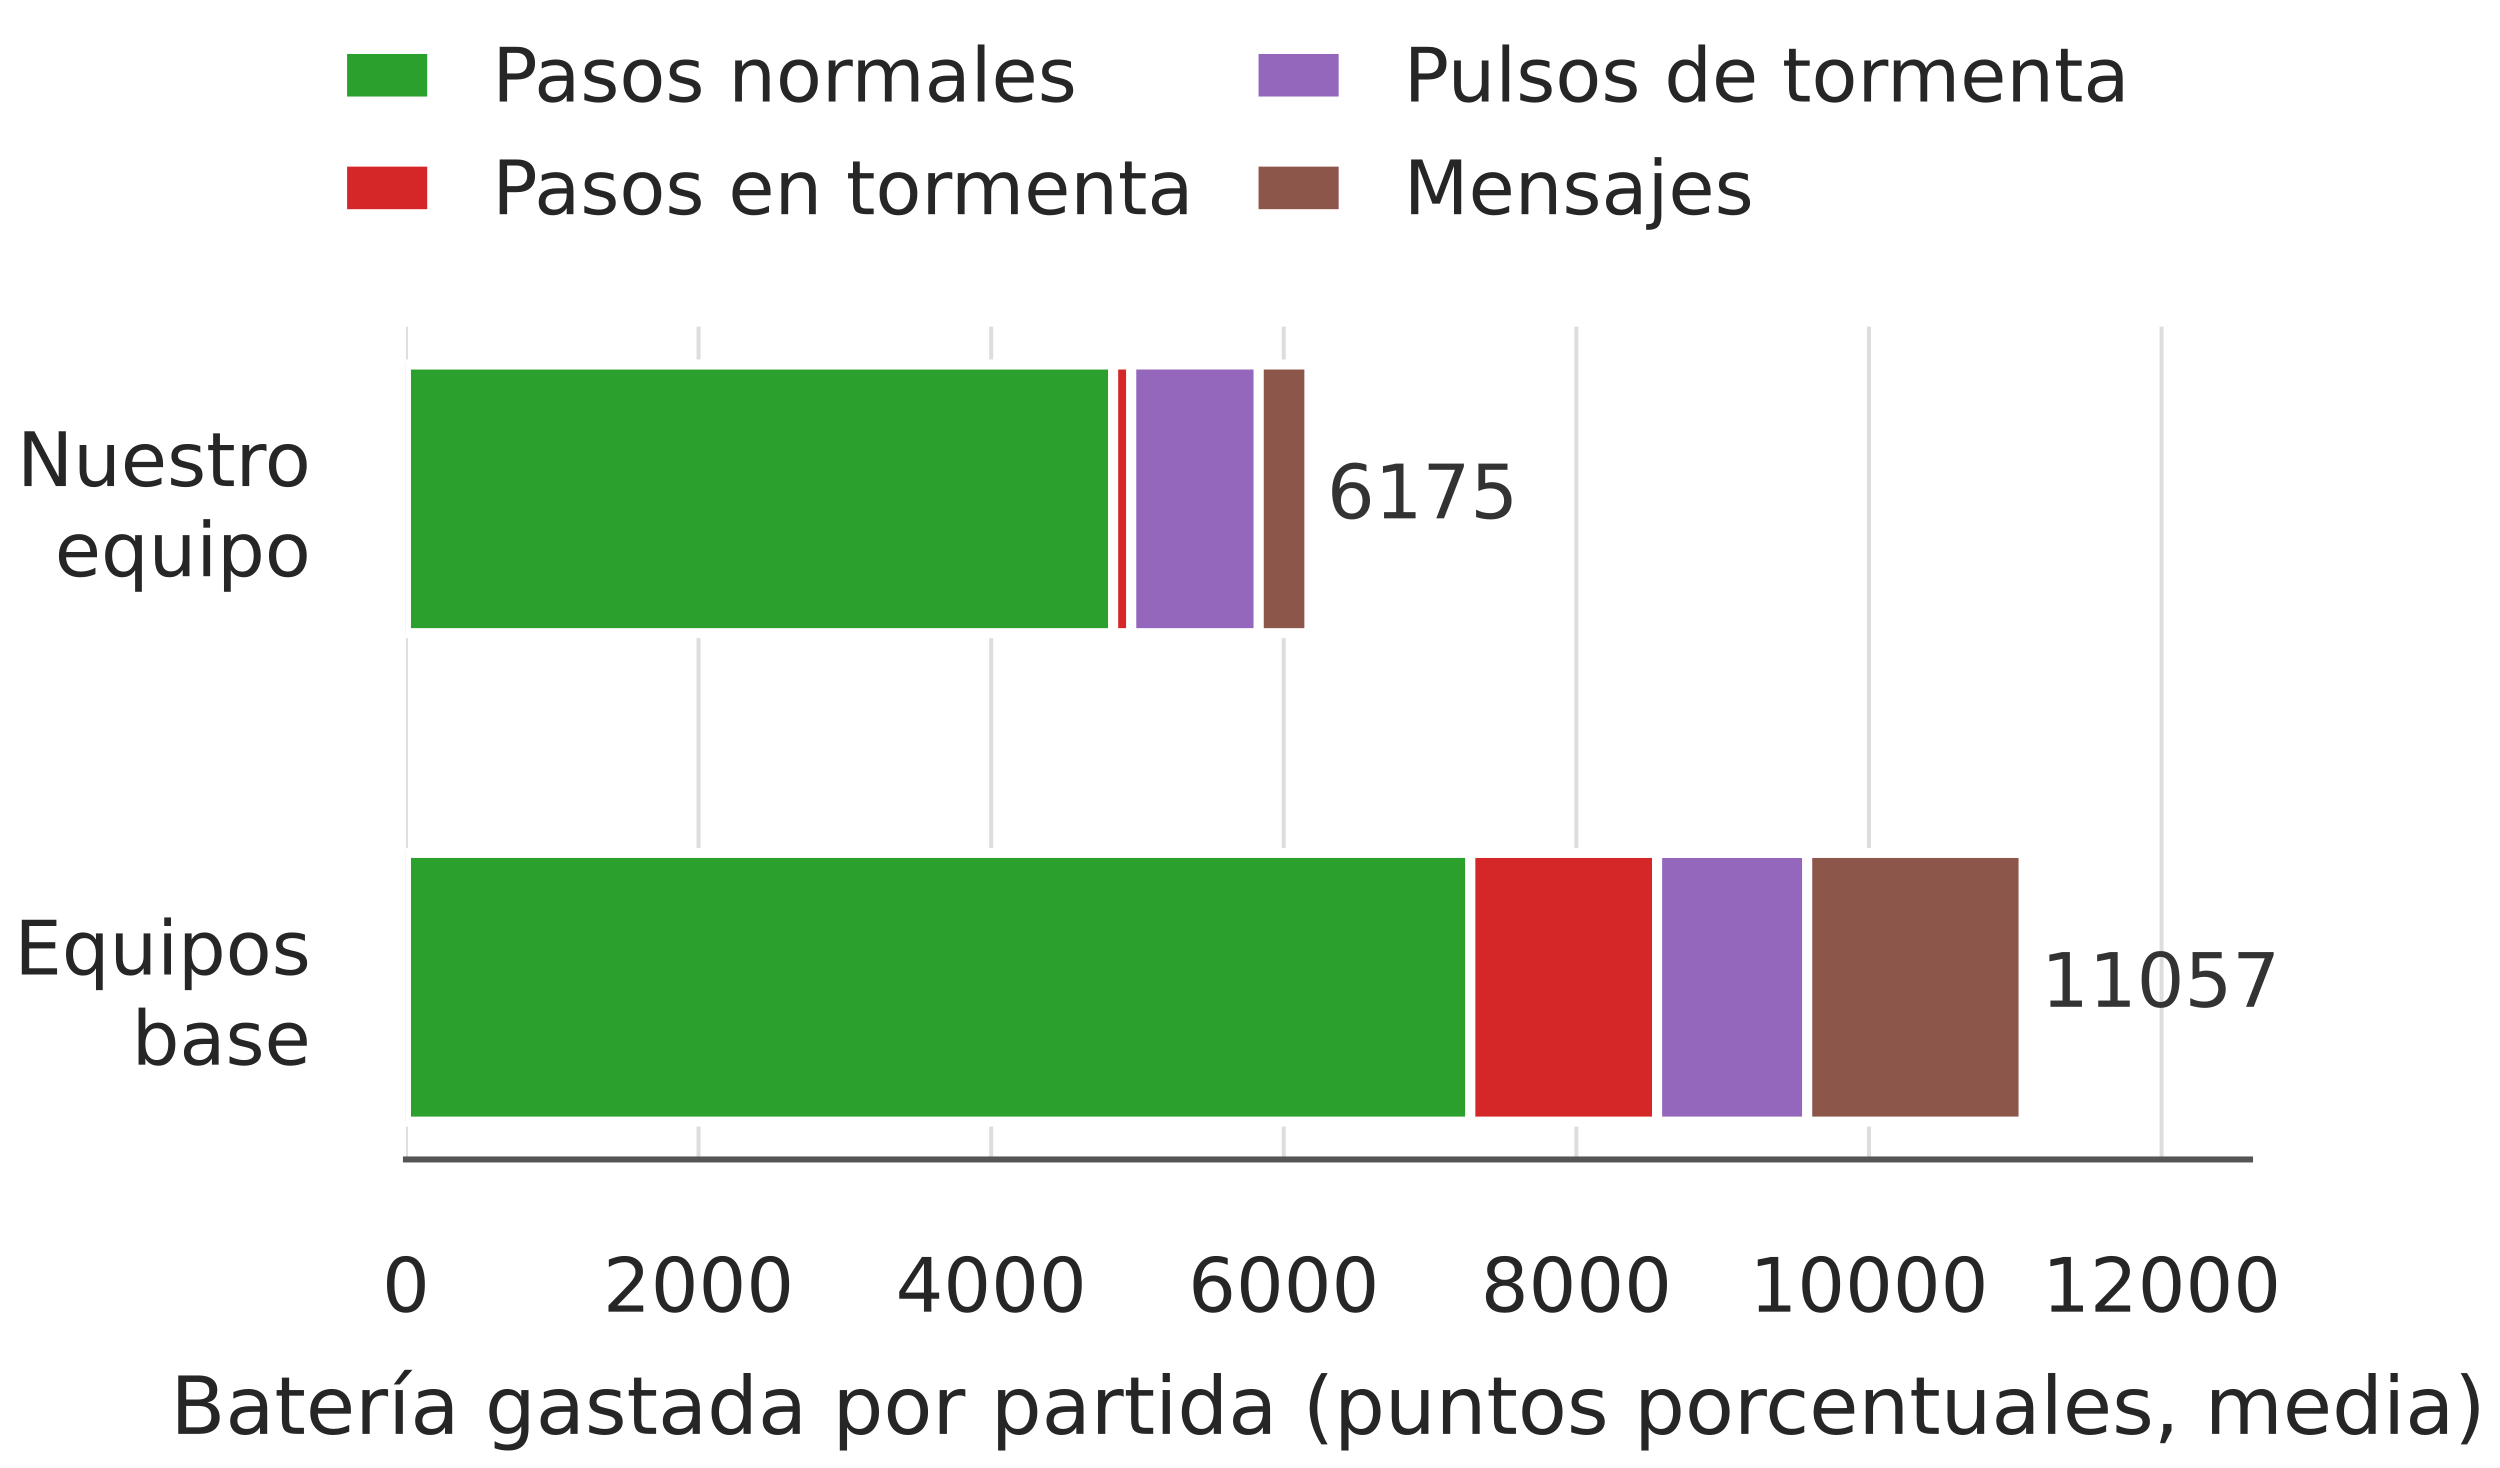
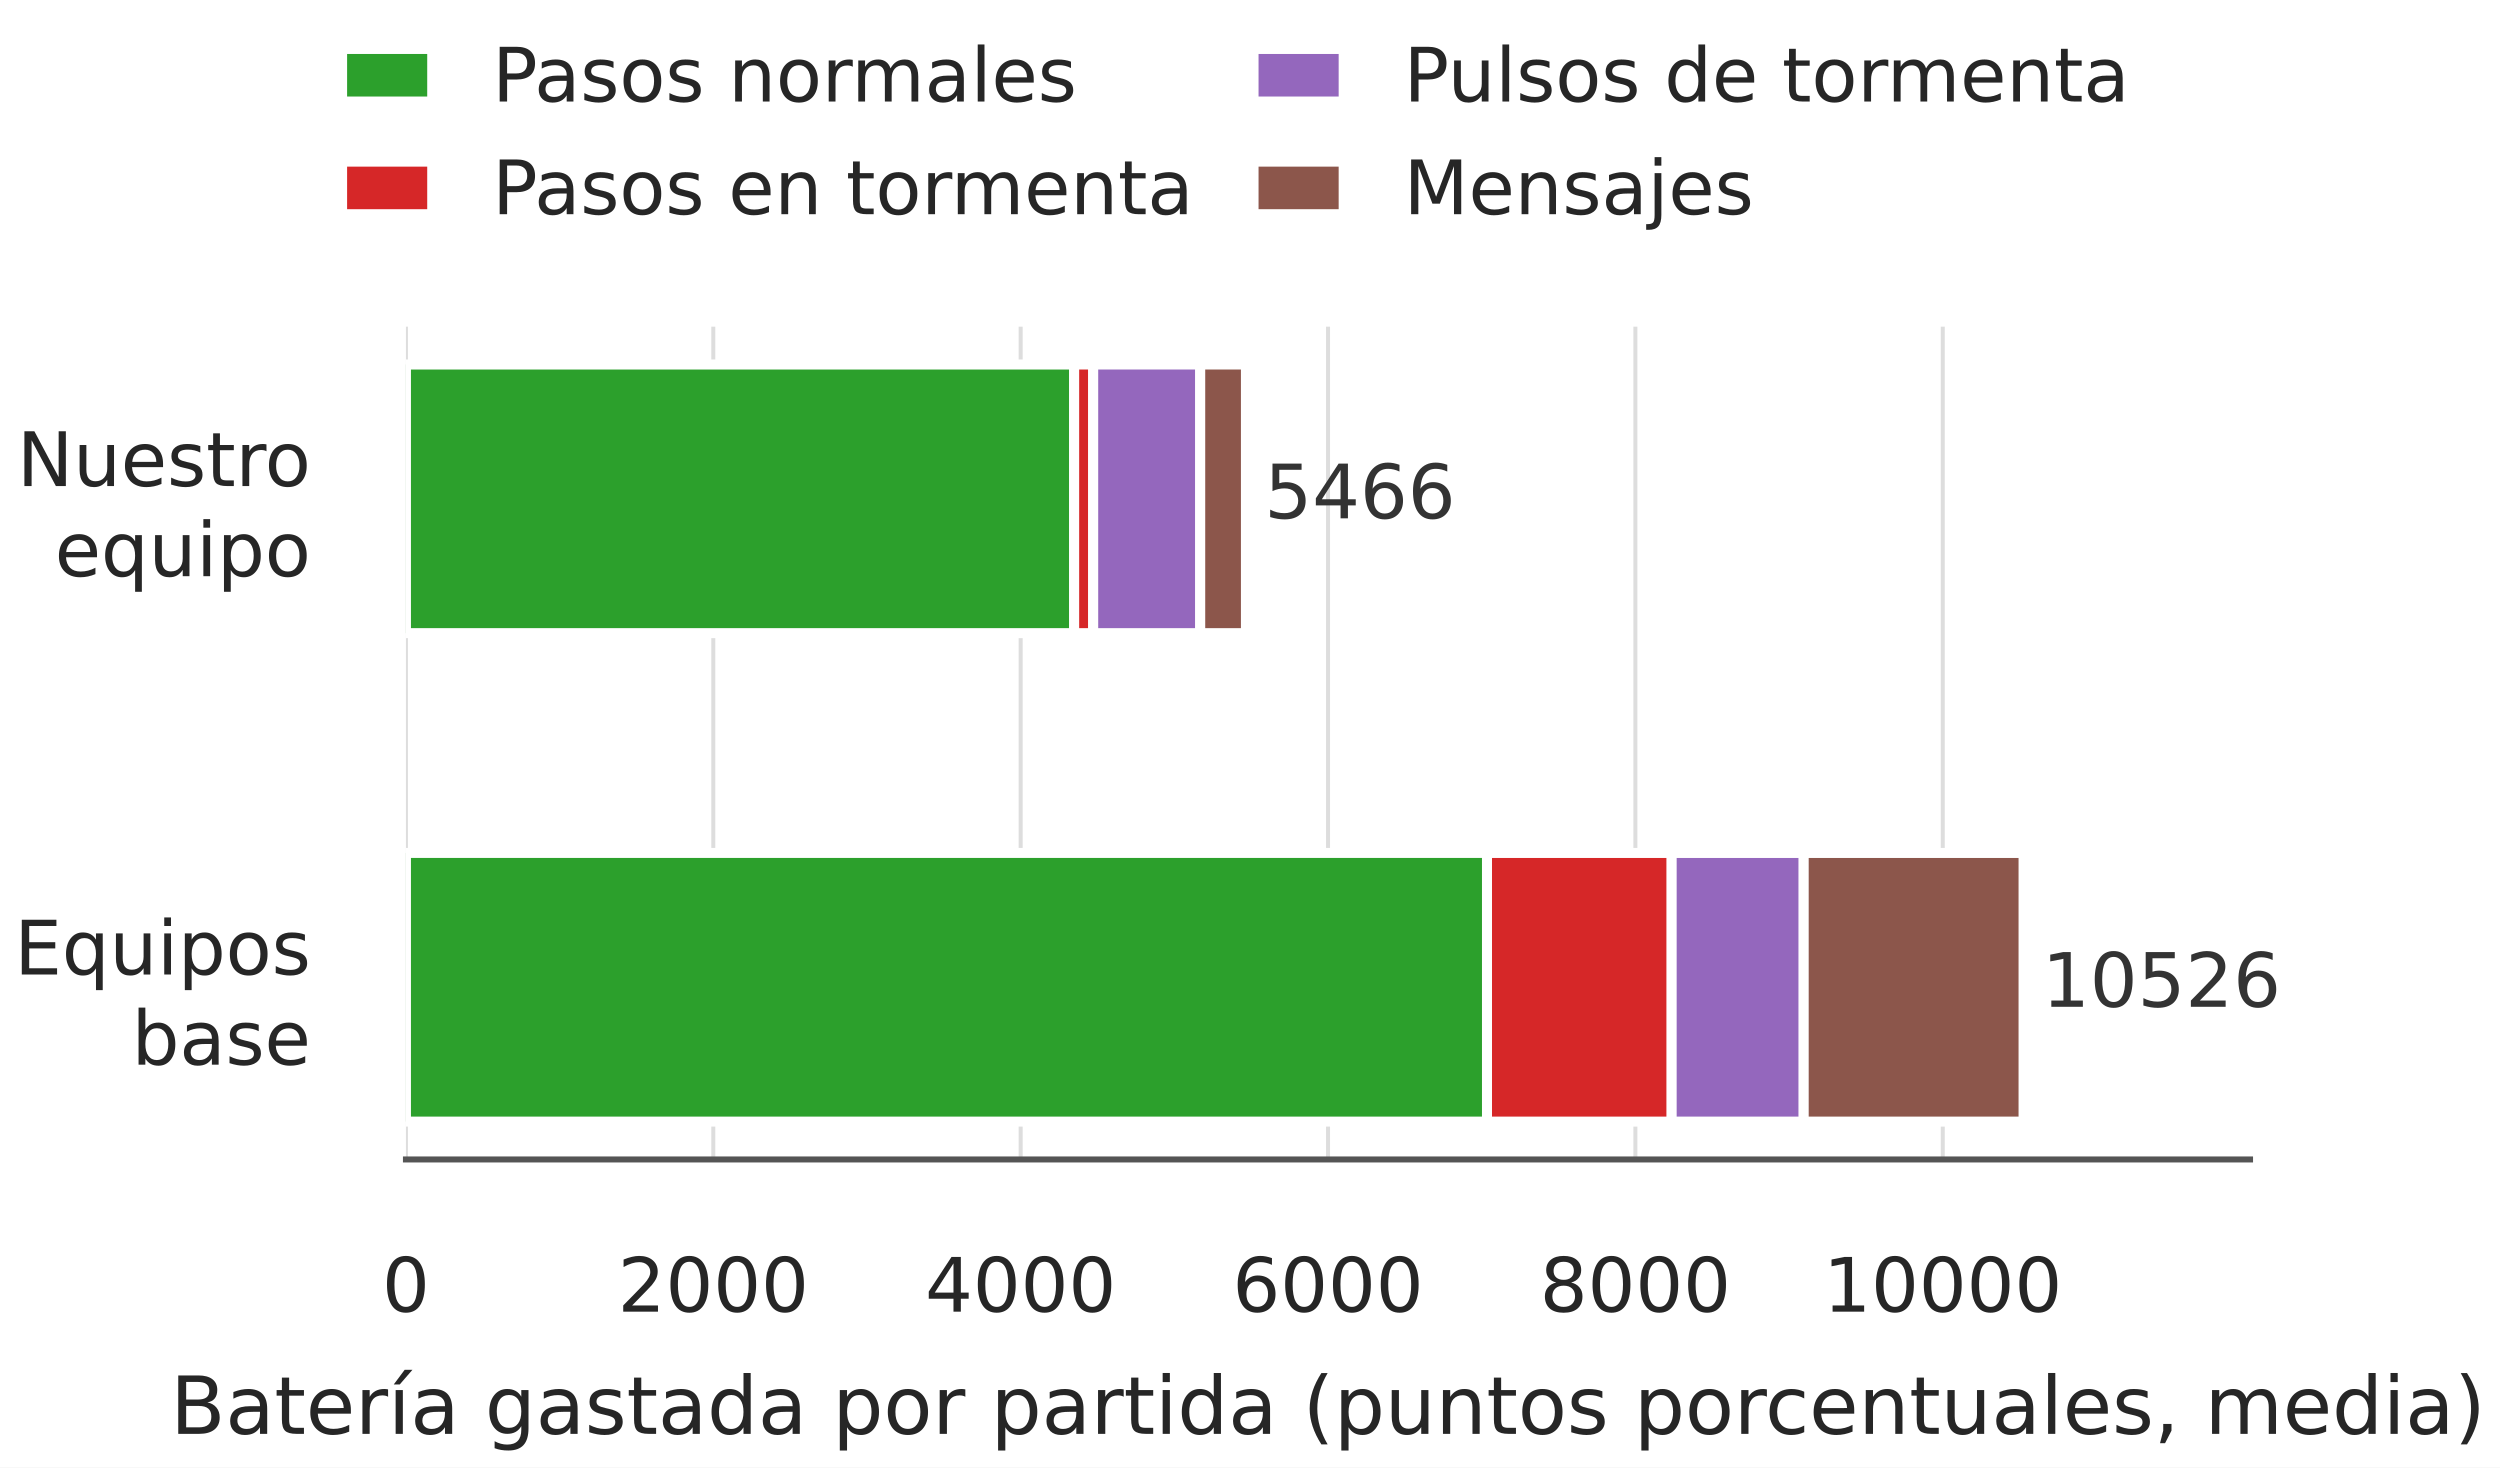
<svg xmlns="http://www.w3.org/2000/svg" xmlns:xlink="http://www.w3.org/1999/xlink" width="249.635pt" height="146.538pt" viewBox="0 0 249.635 146.538" version="1.1">
  <defs>
    <style type="text/css">*{stroke-linejoin: round; stroke-linecap: butt}</style>
  </defs>
  <g id="figure_1">
    <g id="patch_1">
      <path d="M 0 146.538  L 249.635 146.538  L 249.635 0  L 0 0  z " style="fill: #ffffff" />
    </g>
    <g id="axes_1">
      <g id="patch_2">
        <path d="M 40.535 115.777  L 224.675 115.777  L 224.675 32.617  L 40.535 32.617  z " style="fill: #ffffff" />
      </g>
      <g id="matplotlib.axis_1">
        <g id="xtick_1">
          <g id="line2d_1">
-             <path d="M 40.535 115.777  L 40.535 32.617  " clip-path="url(#p53f41df8ab)" style="fill: none; stroke: #dddddd; stroke-width: 0.4; stroke-linecap: round" />
+             <path d="M 40.535 115.777  L 40.535 32.617  " clip-path="url(#p2d95c76338)" style="fill: none; stroke: #dddddd; stroke-width: 0.4; stroke-linecap: round" />
          </g>
          <g id="text_1">
            <g style="fill: #262626" transform="translate(38.14859 130.9754) scale(0.075 -0.075)">
              <defs>
                <path id="DejaVuSans-13" d="M 2034 4250  Q 1547 4250 1301 3770  Q 1056 3291 1056 2328  Q 1056 1369 1301 889  Q 1547 409 2034 409  Q 2525 409 2770 889  Q 3016 1369 3016 2328  Q 3016 3291 2770 3770  Q 2525 4250 2034 4250  z M 2034 4750  Q 2819 4750 3233 4129  Q 3647 3509 3647 2328  Q 3647 1150 3233 529  Q 2819 -91 2034 -91  Q 1250 -91 836 529  Q 422 1150 422 2328  Q 422 3509 836 4129  Q 1250 4750 2034 4750  z " transform="scale(0.015625)" />
              </defs>
              <use xlink:href="#DejaVuSans-13" />
            </g>
          </g>
        </g>
        <g id="xtick_2">
          <g id="line2d_2">
-             <path d="M 69.753 115.777  L 69.753 32.617  " clip-path="url(#p53f41df8ab)" style="fill: none; stroke: #dddddd; stroke-width: 0.4; stroke-linecap: round" />
+             <path d="M 71.226 115.777  L 71.226 32.617  " clip-path="url(#p2d95c76338)" style="fill: none; stroke: #dddddd; stroke-width: 0.4; stroke-linecap: round" />
          </g>
          <g id="text_2">
-             <g style="fill: #262626" transform="translate(60.20902 130.9754) scale(0.075 -0.075)">
+             <g style="fill: #262626" transform="translate(61.68223 130.9754) scale(0.075 -0.075)">
              <defs>
                <path id="DejaVuSans-15" d="M 1228 531  L 3431 531  L 3431 0  L 469 0  L 469 531  Q 828 903 1448 1529  Q 2069 2156 2228 2338  Q 2531 2678 2651 2914  Q 2772 3150 2772 3378  Q 2772 3750 2511 3984  Q 2250 4219 1831 4219  Q 1534 4219 1204 4116  Q 875 4013 500 3803  L 500 4441  Q 881 4594 1212 4672  Q 1544 4750 1819 4750  Q 2544 4750 2975 4387  Q 3406 4025 3406 3419  Q 3406 3131 3298 2873  Q 3191 2616 2906 2266  Q 2828 2175 2409 1742  Q 1991 1309 1228 531  z " transform="scale(0.015625)" />
              </defs>
              <use xlink:href="#DejaVuSans-15" />
              <use xlink:href="#DejaVuSans-13" transform="translate(63.625 0)" />
              <use xlink:href="#DejaVuSans-13" transform="translate(127.25 0)" />
              <use xlink:href="#DejaVuSans-13" transform="translate(190.875 0)" />
            </g>
          </g>
        </g>
        <g id="xtick_3">
          <g id="line2d_3">
-             <path d="M 98.971 115.777  L 98.971 32.617  " clip-path="url(#p53f41df8ab)" style="fill: none; stroke: #dddddd; stroke-width: 0.4; stroke-linecap: round" />
+             <path d="M 101.917 115.777  L 101.917 32.617  " clip-path="url(#p2d95c76338)" style="fill: none; stroke: #dddddd; stroke-width: 0.4; stroke-linecap: round" />
          </g>
          <g id="text_3">
-             <g style="fill: #262626" transform="translate(89.42725 130.9754) scale(0.075 -0.075)">
+             <g style="fill: #262626" transform="translate(92.37368 130.9754) scale(0.075 -0.075)">
              <defs>
                <path id="DejaVuSans-17" d="M 2419 4116  L 825 1625  L 2419 1625  L 2419 4116  z M 2253 4666  L 3047 4666  L 3047 1625  L 3713 1625  L 3713 1100  L 3047 1100  L 3047 0  L 2419 0  L 2419 1100  L 313 1100  L 313 1709  L 2253 4666  z " transform="scale(0.015625)" />
              </defs>
              <use xlink:href="#DejaVuSans-17" />
              <use xlink:href="#DejaVuSans-13" transform="translate(63.625 0)" />
              <use xlink:href="#DejaVuSans-13" transform="translate(127.25 0)" />
              <use xlink:href="#DejaVuSans-13" transform="translate(190.875 0)" />
            </g>
          </g>
        </g>
        <g id="xtick_4">
          <g id="line2d_4">
-             <path d="M 128.189 115.777  L 128.189 32.617  " clip-path="url(#p53f41df8ab)" style="fill: none; stroke: #dddddd; stroke-width: 0.4; stroke-linecap: round" />
+             <path d="M 132.609 115.777  L 132.609 32.617  " clip-path="url(#p2d95c76338)" style="fill: none; stroke: #dddddd; stroke-width: 0.4; stroke-linecap: round" />
          </g>
          <g id="text_4">
-             <g style="fill: #262626" transform="translate(118.6455 130.9754) scale(0.075 -0.075)">
+             <g style="fill: #262626" transform="translate(123.0651 130.9754) scale(0.075 -0.075)">
              <defs>
                <path id="DejaVuSans-19" d="M 2113 2584  Q 1688 2584 1439 2293  Q 1191 2003 1191 1497  Q 1191 994 1439 701  Q 1688 409 2113 409  Q 2538 409 2786 701  Q 3034 994 3034 1497  Q 3034 2003 2786 2293  Q 2538 2584 2113 2584  z M 3366 4563  L 3366 3988  Q 3128 4100 2886 4159  Q 2644 4219 2406 4219  Q 1781 4219 1451 3797  Q 1122 3375 1075 2522  Q 1259 2794 1537 2939  Q 1816 3084 2150 3084  Q 2853 3084 3261 2657  Q 3669 2231 3669 1497  Q 3669 778 3244 343  Q 2819 -91 2113 -91  Q 1303 -91 875 529  Q 447 1150 447 2328  Q 447 3434 972 4092  Q 1497 4750 2381 4750  Q 2619 4750 2861 4703  Q 3103 4656 3366 4563  z " transform="scale(0.015625)" />
              </defs>
              <use xlink:href="#DejaVuSans-19" />
              <use xlink:href="#DejaVuSans-13" transform="translate(63.625 0)" />
              <use xlink:href="#DejaVuSans-13" transform="translate(127.25 0)" />
              <use xlink:href="#DejaVuSans-13" transform="translate(190.875 0)" />
            </g>
          </g>
        </g>
        <g id="xtick_5">
          <g id="line2d_5">
-             <path d="M 157.407 115.777  L 157.407 32.617  " clip-path="url(#p53f41df8ab)" style="fill: none; stroke: #dddddd; stroke-width: 0.4; stroke-linecap: round" />
+             <path d="M 163.3 115.777  L 163.3 32.617  " clip-path="url(#p2d95c76338)" style="fill: none; stroke: #dddddd; stroke-width: 0.4; stroke-linecap: round" />
          </g>
          <g id="text_5">
-             <g style="fill: #262626" transform="translate(147.8637 130.9754) scale(0.075 -0.075)">
+             <g style="fill: #262626" transform="translate(153.7566 130.9754) scale(0.075 -0.075)">
              <defs>
                <path id="DejaVuSans-1b" d="M 2034 2216  Q 1584 2216 1326 1975  Q 1069 1734 1069 1313  Q 1069 891 1326 650  Q 1584 409 2034 409  Q 2484 409 2743 651  Q 3003 894 3003 1313  Q 3003 1734 2745 1975  Q 2488 2216 2034 2216  z M 1403 2484  Q 997 2584 770 2862  Q 544 3141 544 3541  Q 544 4100 942 4425  Q 1341 4750 2034 4750  Q 2731 4750 3128 4425  Q 3525 4100 3525 3541  Q 3525 3141 3298 2862  Q 3072 2584 2669 2484  Q 3125 2378 3379 2068  Q 3634 1759 3634 1313  Q 3634 634 3220 271  Q 2806 -91 2034 -91  Q 1263 -91 848 271  Q 434 634 434 1313  Q 434 1759 690 2068  Q 947 2378 1403 2484  z M 1172 3481  Q 1172 3119 1398 2916  Q 1625 2713 2034 2713  Q 2441 2713 2670 2916  Q 2900 3119 2900 3481  Q 2900 3844 2670 4047  Q 2441 4250 2034 4250  Q 1625 4250 1398 4047  Q 1172 3844 1172 3481  z " transform="scale(0.015625)" />
              </defs>
              <use xlink:href="#DejaVuSans-1b" />
              <use xlink:href="#DejaVuSans-13" transform="translate(63.625 0)" />
              <use xlink:href="#DejaVuSans-13" transform="translate(127.25 0)" />
              <use xlink:href="#DejaVuSans-13" transform="translate(190.875 0)" />
            </g>
          </g>
        </g>
        <g id="xtick_6">
          <g id="line2d_6">
-             <path d="M 186.626 115.777  L 186.626 32.617  " clip-path="url(#p53f41df8ab)" style="fill: none; stroke: #dddddd; stroke-width: 0.4; stroke-linecap: round" />
+             <path d="M 193.992 115.777  L 193.992 32.617  " clip-path="url(#p2d95c76338)" style="fill: none; stroke: #dddddd; stroke-width: 0.4; stroke-linecap: round" />
          </g>
          <g id="text_6">
-             <g style="fill: #262626" transform="translate(174.696 130.9754) scale(0.075 -0.075)">
+             <g style="fill: #262626" transform="translate(182.0621 130.9754) scale(0.075 -0.075)">
              <defs>
                <path id="DejaVuSans-14" d="M 794 531  L 1825 531  L 1825 4091  L 703 3866  L 703 4441  L 1819 4666  L 2450 4666  L 2450 531  L 3481 531  L 3481 0  L 794 0  L 794 531  z " transform="scale(0.015625)" />
              </defs>
              <use xlink:href="#DejaVuSans-14" />
              <use xlink:href="#DejaVuSans-13" transform="translate(63.625 0)" />
              <use xlink:href="#DejaVuSans-13" transform="translate(127.25 0)" />
              <use xlink:href="#DejaVuSans-13" transform="translate(190.875 0)" />
              <use xlink:href="#DejaVuSans-13" transform="translate(254.5 0)" />
            </g>
          </g>
        </g>
-         <g id="xtick_7">
-           <g id="line2d_7">
-             <path d="M 215.844 115.777  L 215.844 32.617  " clip-path="url(#p53f41df8ab)" style="fill: none; stroke: #dddddd; stroke-width: 0.4; stroke-linecap: round" />
-           </g>
-           <g id="text_7">
-             <g style="fill: #262626" transform="translate(203.9143 130.9754) scale(0.075 -0.075)">
-               <use xlink:href="#DejaVuSans-14" />
-               <use xlink:href="#DejaVuSans-15" transform="translate(63.625 0)" />
-               <use xlink:href="#DejaVuSans-13" transform="translate(127.25 0)" />
-               <use xlink:href="#DejaVuSans-13" transform="translate(190.875 0)" />
-               <use xlink:href="#DejaVuSans-13" transform="translate(254.5 0)" />
-             </g>
-           </g>
-         </g>
-         <g id="text_8">
+         <g id="text_7">
          <g style="fill: #262626" transform="translate(17.01453 143.176) scale(0.08 -0.08)">
            <defs>
              <path id="DejaVuSans-25" d="M 1259 2228  L 1259 519  L 2272 519  Q 2781 519 3026 730  Q 3272 941 3272 1375  Q 3272 1813 3026 2020  Q 2781 2228 2272 2228  L 1259 2228  z M 1259 4147  L 1259 2741  L 2194 2741  Q 2656 2741 2882 2914  Q 3109 3088 3109 3444  Q 3109 3797 2882 3972  Q 2656 4147 2194 4147  L 1259 4147  z M 628 4666  L 2241 4666  Q 2963 4666 3353 4366  Q 3744 4066 3744 3513  Q 3744 3084 3544 2831  Q 3344 2578 2956 2516  Q 3422 2416 3680 2098  Q 3938 1781 3938 1306  Q 3938 681 3513 340  Q 3088 0 2303 0  L 628 0  L 628 4666  z " transform="scale(0.015625)" />
              <path id="DejaVuSans-44" d="M 2194 1759  Q 1497 1759 1228 1600  Q 959 1441 959 1056  Q 959 750 1161 570  Q 1363 391 1709 391  Q 2188 391 2477 730  Q 2766 1069 2766 1631  L 2766 1759  L 2194 1759  z M 3341 1997  L 3341 0  L 2766 0  L 2766 531  Q 2569 213 2275 61  Q 1981 -91 1556 -91  Q 1019 -91 701 211  Q 384 513 384 1019  Q 384 1609 779 1909  Q 1175 2209 1959 2209  L 2766 2209  L 2766 2266  Q 2766 2663 2505 2880  Q 2244 3097 1772 3097  Q 1472 3097 1187 3025  Q 903 2953 641 2809  L 641 3341  Q 956 3463 1253 3523  Q 1550 3584 1831 3584  Q 2591 3584 2966 3190  Q 3341 2797 3341 1997  z " transform="scale(0.015625)" />
              <path id="DejaVuSans-57" d="M 1172 4494  L 1172 3500  L 2356 3500  L 2356 3053  L 1172 3053  L 1172 1153  Q 1172 725 1289 603  Q 1406 481 1766 481  L 2356 481  L 2356 0  L 1766 0  Q 1100 0 847 248  Q 594 497 594 1153  L 594 3053  L 172 3053  L 172 3500  L 594 3500  L 594 4494  L 1172 4494  z " transform="scale(0.015625)" />
              <path id="DejaVuSans-48" d="M 3597 1894  L 3597 1613  L 953 1613  Q 991 1019 1311 708  Q 1631 397 2203 397  Q 2534 397 2845 478  Q 3156 559 3463 722  L 3463 178  Q 3153 47 2828 -22  Q 2503 -91 2169 -91  Q 1331 -91 842 396  Q 353 884 353 1716  Q 353 2575 817 3079  Q 1281 3584 2069 3584  Q 2775 3584 3186 3129  Q 3597 2675 3597 1894  z M 3022 2063  Q 3016 2534 2758 2815  Q 2500 3097 2075 3097  Q 1594 3097 1305 2825  Q 1016 2553 972 2059  L 3022 2063  z " transform="scale(0.015625)" />
              <path id="DejaVuSans-55" d="M 2631 2963  Q 2534 3019 2420 3045  Q 2306 3072 2169 3072  Q 1681 3072 1420 2755  Q 1159 2438 1159 1844  L 1159 0  L 581 0  L 581 3500  L 1159 3500  L 1159 2956  Q 1341 3275 1631 3429  Q 1922 3584 2338 3584  Q 2397 3584 2469 3576  Q 2541 3569 2628 3553  L 2631 2963  z " transform="scale(0.015625)" />
              <path id="DejaVuSans-af" d="M 1325 5119  L 1947 5119  L 929 3944  L 450 3944  L 1325 5119  z M 603 3500  L 1178 3500  L 1178 0  L 603 0  L 603 3500  z M 891 3584  L 891 3584  z " transform="scale(0.015625)" />
              <path id="DejaVuSans-3" transform="scale(0.015625)" />
              <path id="DejaVuSans-4a" d="M 2906 1791  Q 2906 2416 2648 2759  Q 2391 3103 1925 3103  Q 1463 3103 1205 2759  Q 947 2416 947 1791  Q 947 1169 1205 825  Q 1463 481 1925 481  Q 2391 481 2648 825  Q 2906 1169 2906 1791  z M 3481 434  Q 3481 -459 3084 -895  Q 2688 -1331 1869 -1331  Q 1566 -1331 1297 -1286  Q 1028 -1241 775 -1147  L 775 -588  Q 1028 -725 1275 -790  Q 1522 -856 1778 -856  Q 2344 -856 2625 -561  Q 2906 -266 2906 331  L 2906 616  Q 2728 306 2450 153  Q 2172 0 1784 0  Q 1141 0 747 490  Q 353 981 353 1791  Q 353 2603 747 3093  Q 1141 3584 1784 3584  Q 2172 3584 2450 3431  Q 2728 3278 2906 2969  L 2906 3500  L 3481 3500  L 3481 434  z " transform="scale(0.015625)" />
              <path id="DejaVuSans-56" d="M 2834 3397  L 2834 2853  Q 2591 2978 2328 3040  Q 2066 3103 1784 3103  Q 1356 3103 1142 2972  Q 928 2841 928 2578  Q 928 2378 1081 2264  Q 1234 2150 1697 2047  L 1894 2003  Q 2506 1872 2764 1633  Q 3022 1394 3022 966  Q 3022 478 2636 193  Q 2250 -91 1575 -91  Q 1294 -91 989 -36  Q 684 19 347 128  L 347 722  Q 666 556 975 473  Q 1284 391 1588 391  Q 1994 391 2212 530  Q 2431 669 2431 922  Q 2431 1156 2273 1281  Q 2116 1406 1581 1522  L 1381 1569  Q 847 1681 609 1914  Q 372 2147 372 2553  Q 372 3047 722 3315  Q 1072 3584 1716 3584  Q 2034 3584 2315 3537  Q 2597 3491 2834 3397  z " transform="scale(0.015625)" />
              <path id="DejaVuSans-47" d="M 2906 2969  L 2906 4863  L 3481 4863  L 3481 0  L 2906 0  L 2906 525  Q 2725 213 2448 61  Q 2172 -91 1784 -91  Q 1150 -91 751 415  Q 353 922 353 1747  Q 353 2572 751 3078  Q 1150 3584 1784 3584  Q 2172 3584 2448 3432  Q 2725 3281 2906 2969  z M 947 1747  Q 947 1113 1208 752  Q 1469 391 1925 391  Q 2381 391 2643 752  Q 2906 1113 2906 1747  Q 2906 2381 2643 2742  Q 2381 3103 1925 3103  Q 1469 3103 1208 2742  Q 947 2381 947 1747  z " transform="scale(0.015625)" />
              <path id="DejaVuSans-53" d="M 1159 525  L 1159 -1331  L 581 -1331  L 581 3500  L 1159 3500  L 1159 2969  Q 1341 3281 1617 3432  Q 1894 3584 2278 3584  Q 2916 3584 3314 3078  Q 3713 2572 3713 1747  Q 3713 922 3314 415  Q 2916 -91 2278 -91  Q 1894 -91 1617 61  Q 1341 213 1159 525  z M 3116 1747  Q 3116 2381 2855 2742  Q 2594 3103 2138 3103  Q 1681 3103 1420 2742  Q 1159 2381 1159 1747  Q 1159 1113 1420 752  Q 1681 391 2138 391  Q 2594 391 2855 752  Q 3116 1113 3116 1747  z " transform="scale(0.015625)" />
              <path id="DejaVuSans-52" d="M 1959 3097  Q 1497 3097 1228 2736  Q 959 2375 959 1747  Q 959 1119 1226 758  Q 1494 397 1959 397  Q 2419 397 2687 759  Q 2956 1122 2956 1747  Q 2956 2369 2687 2733  Q 2419 3097 1959 3097  z M 1959 3584  Q 2709 3584 3137 3096  Q 3566 2609 3566 1747  Q 3566 888 3137 398  Q 2709 -91 1959 -91  Q 1206 -91 779 398  Q 353 888 353 1747  Q 353 2609 779 3096  Q 1206 3584 1959 3584  z " transform="scale(0.015625)" />
              <path id="DejaVuSans-4c" d="M 603 3500  L 1178 3500  L 1178 0  L 603 0  L 603 3500  z M 603 4863  L 1178 4863  L 1178 4134  L 603 4134  L 603 4863  z " transform="scale(0.015625)" />
              <path id="DejaVuSans-b" d="M 1984 4856  Q 1566 4138 1362 3434  Q 1159 2731 1159 2009  Q 1159 1288 1364 580  Q 1569 -128 1984 -844  L 1484 -844  Q 1016 -109 783 600  Q 550 1309 550 2009  Q 550 2706 781 3412  Q 1013 4119 1484 4856  L 1984 4856  z " transform="scale(0.015625)" />
              <path id="DejaVuSans-58" d="M 544 1381  L 544 3500  L 1119 3500  L 1119 1403  Q 1119 906 1312 657  Q 1506 409 1894 409  Q 2359 409 2629 706  Q 2900 1003 2900 1516  L 2900 3500  L 3475 3500  L 3475 0  L 2900 0  L 2900 538  Q 2691 219 2414 64  Q 2138 -91 1772 -91  Q 1169 -91 856 284  Q 544 659 544 1381  z M 1991 3584  L 1991 3584  z " transform="scale(0.015625)" />
              <path id="DejaVuSans-51" d="M 3513 2113  L 3513 0  L 2938 0  L 2938 2094  Q 2938 2591 2744 2837  Q 2550 3084 2163 3084  Q 1697 3084 1428 2787  Q 1159 2491 1159 1978  L 1159 0  L 581 0  L 581 3500  L 1159 3500  L 1159 2956  Q 1366 3272 1645 3428  Q 1925 3584 2291 3584  Q 2894 3584 3203 3211  Q 3513 2838 3513 2113  z " transform="scale(0.015625)" />
              <path id="DejaVuSans-46" d="M 3122 3366  L 3122 2828  Q 2878 2963 2633 3030  Q 2388 3097 2138 3097  Q 1578 3097 1268 2742  Q 959 2388 959 1747  Q 959 1106 1268 751  Q 1578 397 2138 397  Q 2388 397 2633 464  Q 2878 531 3122 666  L 3122 134  Q 2881 22 2623 -34  Q 2366 -91 2075 -91  Q 1284 -91 818 406  Q 353 903 353 1747  Q 353 2603 823 3093  Q 1294 3584 2113 3584  Q 2378 3584 2631 3529  Q 2884 3475 3122 3366  z " transform="scale(0.015625)" />
              <path id="DejaVuSans-4f" d="M 603 4863  L 1178 4863  L 1178 0  L 603 0  L 603 4863  z " transform="scale(0.015625)" />
              <path id="DejaVuSans-f" d="M 750 794  L 1409 794  L 1409 256  L 897 -744  L 494 -744  L 750 256  L 750 794  z " transform="scale(0.015625)" />
              <path id="DejaVuSans-50" d="M 3328 2828  Q 3544 3216 3844 3400  Q 4144 3584 4550 3584  Q 5097 3584 5394 3201  Q 5691 2819 5691 2113  L 5691 0  L 5113 0  L 5113 2094  Q 5113 2597 4934 2840  Q 4756 3084 4391 3084  Q 3944 3084 3684 2787  Q 3425 2491 3425 1978  L 3425 0  L 2847 0  L 2847 2094  Q 2847 2600 2669 2842  Q 2491 3084 2119 3084  Q 1678 3084 1418 2786  Q 1159 2488 1159 1978  L 1159 0  L 581 0  L 581 3500  L 1159 3500  L 1159 2956  Q 1356 3278 1631 3431  Q 1906 3584 2284 3584  Q 2666 3584 2933 3390  Q 3200 3197 3328 2828  z " transform="scale(0.015625)" />
              <path id="DejaVuSans-c" d="M 513 4856  L 1013 4856  Q 1481 4119 1714 3412  Q 1947 2706 1947 2009  Q 1947 1309 1714 600  Q 1481 -109 1013 -844  L 513 -844  Q 928 -128 1133 580  Q 1338 1288 1338 2009  Q 1338 2731 1133 3434  Q 928 4138 513 4856  z " transform="scale(0.015625)" />
            </defs>
            <use xlink:href="#DejaVuSans-25" />
            <use xlink:href="#DejaVuSans-44" transform="translate(68.60938 0)" />
            <use xlink:href="#DejaVuSans-57" transform="translate(129.8906 0)" />
            <use xlink:href="#DejaVuSans-48" transform="translate(169.0938 0)" />
            <use xlink:href="#DejaVuSans-55" transform="translate(230.625 0)" />
            <use xlink:href="#DejaVuSans-af" transform="translate(271.7344 0)" />
            <use xlink:href="#DejaVuSans-44" transform="translate(299.5156 0)" />
            <use xlink:href="#DejaVuSans-3" transform="translate(360.7969 0)" />
            <use xlink:href="#DejaVuSans-4a" transform="translate(392.5781 0)" />
            <use xlink:href="#DejaVuSans-44" transform="translate(456.0625 0)" />
            <use xlink:href="#DejaVuSans-56" transform="translate(517.3438 0)" />
            <use xlink:href="#DejaVuSans-57" transform="translate(569.4375 0)" />
            <use xlink:href="#DejaVuSans-44" transform="translate(608.6406 0)" />
            <use xlink:href="#DejaVuSans-47" transform="translate(669.9219 0)" />
            <use xlink:href="#DejaVuSans-44" transform="translate(733.4062 0)" />
            <use xlink:href="#DejaVuSans-3" transform="translate(794.6875 0)" />
            <use xlink:href="#DejaVuSans-53" transform="translate(826.4688 0)" />
            <use xlink:href="#DejaVuSans-52" transform="translate(889.9531 0)" />
            <use xlink:href="#DejaVuSans-55" transform="translate(951.1406 0)" />
            <use xlink:href="#DejaVuSans-3" transform="translate(992.25 0)" />
            <use xlink:href="#DejaVuSans-53" transform="translate(1024.031 0)" />
            <use xlink:href="#DejaVuSans-44" transform="translate(1087.516 0)" />
            <use xlink:href="#DejaVuSans-55" transform="translate(1148.797 0)" />
            <use xlink:href="#DejaVuSans-57" transform="translate(1189.906 0)" />
            <use xlink:href="#DejaVuSans-4c" transform="translate(1229.109 0)" />
            <use xlink:href="#DejaVuSans-47" transform="translate(1256.891 0)" />
            <use xlink:href="#DejaVuSans-44" transform="translate(1320.375 0)" />
            <use xlink:href="#DejaVuSans-3" transform="translate(1381.656 0)" />
            <use xlink:href="#DejaVuSans-b" transform="translate(1413.438 0)" />
            <use xlink:href="#DejaVuSans-53" transform="translate(1452.453 0)" />
            <use xlink:href="#DejaVuSans-58" transform="translate(1515.938 0)" />
            <use xlink:href="#DejaVuSans-51" transform="translate(1579.312 0)" />
            <use xlink:href="#DejaVuSans-57" transform="translate(1642.688 0)" />
            <use xlink:href="#DejaVuSans-52" transform="translate(1681.891 0)" />
            <use xlink:href="#DejaVuSans-56" transform="translate(1743.078 0)" />
            <use xlink:href="#DejaVuSans-3" transform="translate(1795.172 0)" />
            <use xlink:href="#DejaVuSans-53" transform="translate(1826.953 0)" />
            <use xlink:href="#DejaVuSans-52" transform="translate(1890.438 0)" />
            <use xlink:href="#DejaVuSans-55" transform="translate(1951.625 0)" />
            <use xlink:href="#DejaVuSans-46" transform="translate(1990.531 0)" />
            <use xlink:href="#DejaVuSans-48" transform="translate(2045.516 0)" />
            <use xlink:href="#DejaVuSans-51" transform="translate(2107.047 0)" />
            <use xlink:href="#DejaVuSans-57" transform="translate(2170.422 0)" />
            <use xlink:href="#DejaVuSans-58" transform="translate(2209.625 0)" />
            <use xlink:href="#DejaVuSans-44" transform="translate(2273 0)" />
            <use xlink:href="#DejaVuSans-4f" transform="translate(2334.281 0)" />
            <use xlink:href="#DejaVuSans-48" transform="translate(2362.062 0)" />
            <use xlink:href="#DejaVuSans-56" transform="translate(2423.594 0)" />
            <use xlink:href="#DejaVuSans-f" transform="translate(2475.688 0)" />
            <use xlink:href="#DejaVuSans-3" transform="translate(2507.469 0)" />
            <use xlink:href="#DejaVuSans-50" transform="translate(2539.25 0)" />
            <use xlink:href="#DejaVuSans-48" transform="translate(2636.656 0)" />
            <use xlink:href="#DejaVuSans-47" transform="translate(2698.188 0)" />
            <use xlink:href="#DejaVuSans-4c" transform="translate(2761.672 0)" />
            <use xlink:href="#DejaVuSans-44" transform="translate(2789.453 0)" />
            <use xlink:href="#DejaVuSans-c" transform="translate(2850.734 0)" />
          </g>
        </g>
      </g>
      <g id="matplotlib.axis_2">
        <g id="ytick_1">
-           <g id="text_9">
+           <g id="text_8">
            <g style="fill: #262626" transform="translate(1.701328 48.53357) scale(0.075 -0.075)">
              <defs>
                <path id="DejaVuSans-31" d="M 628 4666  L 1478 4666  L 3547 763  L 3547 4666  L 4159 4666  L 4159 0  L 3309 0  L 1241 3903  L 1241 0  L 628 0  L 628 4666  z " transform="scale(0.015625)" />
              </defs>
              <use xlink:href="#DejaVuSans-31" />
              <use xlink:href="#DejaVuSans-58" transform="translate(74.8125 0)" />
              <use xlink:href="#DejaVuSans-48" transform="translate(138.1875 0)" />
              <use xlink:href="#DejaVuSans-56" transform="translate(199.7188 0)" />
              <use xlink:href="#DejaVuSans-57" transform="translate(251.8125 0)" />
              <use xlink:href="#DejaVuSans-55" transform="translate(291.0156 0)" />
              <use xlink:href="#DejaVuSans-52" transform="translate(329.9219 0)" />
            </g>
            <g style="fill: #262626" transform="translate(5.47125 57.53562) scale(0.075 -0.075)">
              <defs>
                <path id="DejaVuSans-54" d="M 947 1747  Q 947 1113 1208 752  Q 1469 391 1925 391  Q 2381 391 2643 752  Q 2906 1113 2906 1747  Q 2906 2381 2643 2742  Q 2381 3103 1925 3103  Q 1469 3103 1208 2742  Q 947 2381 947 1747  z M 2906 525  Q 2725 213 2448 61  Q 2172 -91 1784 -91  Q 1150 -91 751 415  Q 353 922 353 1747  Q 353 2572 751 3078  Q 1150 3584 1784 3584  Q 2172 3584 2448 3432  Q 2725 3281 2906 2969  L 2906 3500  L 3481 3500  L 3481 -1331  L 2906 -1331  L 2906 525  z " transform="scale(0.015625)" />
              </defs>
              <use xlink:href="#DejaVuSans-48" />
              <use xlink:href="#DejaVuSans-54" transform="translate(61.53125 0)" />
              <use xlink:href="#DejaVuSans-58" transform="translate(125.0156 0)" />
              <use xlink:href="#DejaVuSans-4c" transform="translate(188.3906 0)" />
              <use xlink:href="#DejaVuSans-53" transform="translate(216.1719 0)" />
              <use xlink:href="#DejaVuSans-52" transform="translate(279.6562 0)" />
            </g>
          </g>
        </g>
        <g id="ytick_2">
-           <g id="text_10">
+           <g id="text_9">
            <g style="fill: #262626" transform="translate(1.44 97.30805) scale(0.075 -0.075)">
              <defs>
                <path id="DejaVuSans-28" d="M 628 4666  L 3578 4666  L 3578 4134  L 1259 4134  L 1259 2753  L 3481 2753  L 3481 2222  L 1259 2222  L 1259 531  L 3634 531  L 3634 0  L 628 0  L 628 4666  z " transform="scale(0.015625)" />
              </defs>
              <use xlink:href="#DejaVuSans-28" />
              <use xlink:href="#DejaVuSans-54" transform="translate(63.1875 0)" />
              <use xlink:href="#DejaVuSans-58" transform="translate(126.6719 0)" />
              <use xlink:href="#DejaVuSans-4c" transform="translate(190.0469 0)" />
              <use xlink:href="#DejaVuSans-53" transform="translate(217.8281 0)" />
              <use xlink:href="#DejaVuSans-52" transform="translate(281.3125 0)" />
              <use xlink:href="#DejaVuSans-56" transform="translate(342.5 0)" />
            </g>
            <g style="fill: #262626" transform="translate(13.15523 106.3101) scale(0.075 -0.075)">
              <defs>
                <path id="DejaVuSans-45" d="M 3116 1747  Q 3116 2381 2855 2742  Q 2594 3103 2138 3103  Q 1681 3103 1420 2742  Q 1159 2381 1159 1747  Q 1159 1113 1420 752  Q 1681 391 2138 391  Q 2594 391 2855 752  Q 3116 1113 3116 1747  z M 1159 2969  Q 1341 3281 1617 3432  Q 1894 3584 2278 3584  Q 2916 3584 3314 3078  Q 3713 2572 3713 1747  Q 3713 922 3314 415  Q 2916 -91 2278 -91  Q 1894 -91 1617 61  Q 1341 213 1159 525  L 1159 0  L 581 0  L 581 4863  L 1159 4863  L 1159 2969  z " transform="scale(0.015625)" />
              </defs>
              <use xlink:href="#DejaVuSans-45" />
              <use xlink:href="#DejaVuSans-44" transform="translate(63.48438 0)" />
              <use xlink:href="#DejaVuSans-56" transform="translate(124.7656 0)" />
              <use xlink:href="#DejaVuSans-48" transform="translate(176.8594 0)" />
            </g>
          </g>
        </g>
      </g>
      <g id="patch_3">
-         <path d="M 40.535 36.397  L 111.154 36.397  L 111.154 63.223  L 40.535 63.223  z " clip-path="url(#p53f41df8ab)" style="fill: #2ca02c; stroke: #ffffff; stroke-linejoin: miter" />
+         <path d="M 40.535 36.397  L 107.258 36.397  L 107.258 63.223  L 40.535 63.223  z " clip-path="url(#p2d95c76338)" style="fill: #2ca02c; stroke: #ffffff; stroke-linejoin: miter" />
      </g>
      <g id="patch_4">
-         <path d="M 111.154 36.397  L 112.961 36.397  L 112.961 63.223  L 111.154 63.223  z " clip-path="url(#p53f41df8ab)" style="fill: #d62728; stroke: #ffffff; stroke-linejoin: miter" />
+         <path d="M 107.258 36.397  L 109.16 36.397  L 109.16 63.223  L 107.258 63.223  z " clip-path="url(#p2d95c76338)" style="fill: #d62728; stroke: #ffffff; stroke-linejoin: miter" />
      </g>
      <g id="patch_5">
-         <path d="M 112.961 36.397  L 125.691 36.397  L 125.691 63.223  L 112.961 63.223  z " clip-path="url(#p53f41df8ab)" style="fill: #9467bd; stroke: #ffffff; stroke-linejoin: miter" />
+         <path d="M 109.16 36.397  L 119.846 36.397  L 119.846 63.223  L 109.16 63.223  z " clip-path="url(#p2d95c76338)" style="fill: #9467bd; stroke: #ffffff; stroke-linejoin: miter" />
      </g>
      <g id="patch_6">
-         <path d="M 125.691 36.397  L 130.746 36.397  L 130.746 63.223  L 125.691 63.223  z " clip-path="url(#p53f41df8ab)" style="fill: #8c564b; stroke: #ffffff; stroke-linejoin: miter" />
+         <path d="M 119.846 36.397  L 124.412 36.397  L 124.412 63.223  L 119.846 63.223  z " clip-path="url(#p2d95c76338)" style="fill: #8c564b; stroke: #ffffff; stroke-linejoin: miter" />
      </g>
      <g id="patch_7">
-         <path d="M 40.535 85.171  L 146.818 85.171  L 146.818 111.997  L 40.535 111.997  z " clip-path="url(#p53f41df8ab)" style="fill: #2ca02c; stroke: #ffffff; stroke-linejoin: miter" />
+         <path d="M 40.535 85.171  L 148.482 85.171  L 148.482 111.997  L 40.535 111.997  z " clip-path="url(#p2d95c76338)" style="fill: #2ca02c; stroke: #ffffff; stroke-linejoin: miter" />
      </g>
      <g id="patch_8">
-         <path d="M 146.818 85.171  L 165.471 85.171  L 165.471 111.997  L 146.818 111.997  z " clip-path="url(#p53f41df8ab)" style="fill: #d62728; stroke: #ffffff; stroke-linejoin: miter" />
+         <path d="M 148.482 85.171  L 166.921 85.171  L 166.921 111.997  L 148.482 111.997  z " clip-path="url(#p2d95c76338)" style="fill: #d62728; stroke: #ffffff; stroke-linejoin: miter" />
      </g>
      <g id="patch_9">
-         <path d="M 165.471 85.171  L 180.458 85.171  L 180.458 111.997  L 165.471 111.997  z " clip-path="url(#p53f41df8ab)" style="fill: #9467bd; stroke: #ffffff; stroke-linejoin: miter" />
+         <path d="M 166.921 85.171  L 180.105 85.171  L 180.105 111.997  L 166.921 111.997  z " clip-path="url(#p2d95c76338)" style="fill: #9467bd; stroke: #ffffff; stroke-linejoin: miter" />
      </g>
      <g id="patch_10">
-         <path d="M 180.458 85.171  L 202.061 85.171  L 202.061 111.997  L 180.458 111.997  z " clip-path="url(#p53f41df8ab)" style="fill: #8c564b; stroke: #ffffff; stroke-linejoin: miter" />
+         <path d="M 180.105 85.171  L 202.061 85.171  L 202.061 111.997  L 180.105 111.997  z " clip-path="url(#p2d95c76338)" style="fill: #8c564b; stroke: #ffffff; stroke-linejoin: miter" />
      </g>
      <g id="patch_11">
        <path d="M 40.535 115.777  L 224.675 115.777  " style="fill: none; stroke: #555555; stroke-width: 0.6; stroke-linejoin: miter; stroke-linecap: square" />
      </g>
-       <g id="text_11">
-         <g style="fill: #333333" transform="translate(132.4995 51.75834) scale(0.075 -0.075)">
+       <g id="text_10">
+         <g style="fill: #333333" transform="translate(126.2538 51.75834) scale(0.075 -0.075)">
          <defs>
-             <path id="DejaVuSans-1a" d="M 525 4666  L 3525 4666  L 3525 4397  L 1831 0  L 1172 0  L 2766 4134  L 525 4134  L 525 4666  z " transform="scale(0.015625)" />
            <path id="DejaVuSans-18" d="M 691 4666  L 3169 4666  L 3169 4134  L 1269 4134  L 1269 2991  Q 1406 3038 1543 3061  Q 1681 3084 1819 3084  Q 2600 3084 3056 2656  Q 3513 2228 3513 1497  Q 3513 744 3044 326  Q 2575 -91 1722 -91  Q 1428 -91 1123 -41  Q 819 9 494 109  L 494 744  Q 775 591 1075 516  Q 1375 441 1709 441  Q 2250 441 2565 725  Q 2881 1009 2881 1497  Q 2881 1984 2565 2268  Q 2250 2553 1709 2553  Q 1456 2553 1204 2497  Q 953 2441 691 2322  L 691 4666  z " transform="scale(0.015625)" />
          </defs>
-           <use xlink:href="#DejaVuSans-19" />
-           <use xlink:href="#DejaVuSans-14" transform="translate(63.625 0)" />
-           <use xlink:href="#DejaVuSans-1a" transform="translate(127.25 0)" />
-           <use xlink:href="#DejaVuSans-18" transform="translate(190.875 0)" />
-         </g>
-       </g>
-       <g id="text_12">
-         <g style="fill: #333333" transform="translate(203.8139 100.5325) scale(0.075 -0.075)">
+           <use xlink:href="#DejaVuSans-18" />
+           <use xlink:href="#DejaVuSans-17" transform="translate(63.625 0)" />
+           <use xlink:href="#DejaVuSans-19" transform="translate(127.25 0)" />
+           <use xlink:href="#DejaVuSans-19" transform="translate(190.875 0)" />
+         </g>
+       </g>
+       <g id="text_11">
+         <g style="fill: #333333" transform="translate(203.9023 100.5325) scale(0.075 -0.075)">
          <use xlink:href="#DejaVuSans-14" />
-           <use xlink:href="#DejaVuSans-14" transform="translate(63.625 0)" />
-           <use xlink:href="#DejaVuSans-13" transform="translate(127.25 0)" />
-           <use xlink:href="#DejaVuSans-18" transform="translate(190.875 0)" />
-           <use xlink:href="#DejaVuSans-1a" transform="translate(254.5 0)" />
+           <use xlink:href="#DejaVuSans-13" transform="translate(63.625 0)" />
+           <use xlink:href="#DejaVuSans-18" transform="translate(127.25 0)" />
+           <use xlink:href="#DejaVuSans-15" transform="translate(190.875 0)" />
+           <use xlink:href="#DejaVuSans-19" transform="translate(254.5 0)" />
        </g>
      </g>
      <g id="legend_1">
        <g id="patch_12">
          <path d="M 34.159 10.139  L 43.159 10.139  L 43.159 4.889  L 34.159 4.889  z " style="fill: #2ca02c; stroke: #ffffff; stroke-linejoin: miter" />
        </g>
-         <g id="text_13">
+         <g id="text_12">
          <g style="fill: #262626" transform="translate(49.15925 10.13883) scale(0.075 -0.075)">
            <defs>
              <path id="DejaVuSans-33" d="M 1259 4147  L 1259 2394  L 2053 2394  Q 2494 2394 2734 2622  Q 2975 2850 2975 3272  Q 2975 3691 2734 3919  Q 2494 4147 2053 4147  L 1259 4147  z M 628 4666  L 2053 4666  Q 2838 4666 3239 4311  Q 3641 3956 3641 3272  Q 3641 2581 3239 2228  Q 2838 1875 2053 1875  L 1259 1875  L 1259 0  L 628 0  L 628 4666  z " transform="scale(0.015625)" />
            </defs>
            <use xlink:href="#DejaVuSans-33" />
            <use xlink:href="#DejaVuSans-44" transform="translate(55.8125 0)" />
            <use xlink:href="#DejaVuSans-56" transform="translate(117.0938 0)" />
            <use xlink:href="#DejaVuSans-52" transform="translate(169.1875 0)" />
            <use xlink:href="#DejaVuSans-56" transform="translate(230.375 0)" />
            <use xlink:href="#DejaVuSans-3" transform="translate(282.4688 0)" />
            <use xlink:href="#DejaVuSans-51" transform="translate(314.25 0)" />
            <use xlink:href="#DejaVuSans-52" transform="translate(377.625 0)" />
            <use xlink:href="#DejaVuSans-55" transform="translate(438.8125 0)" />
            <use xlink:href="#DejaVuSans-50" transform="translate(478.1719 0)" />
            <use xlink:href="#DejaVuSans-44" transform="translate(575.5781 0)" />
            <use xlink:href="#DejaVuSans-4f" transform="translate(636.8594 0)" />
            <use xlink:href="#DejaVuSans-48" transform="translate(664.6406 0)" />
            <use xlink:href="#DejaVuSans-56" transform="translate(726.1719 0)" />
          </g>
        </g>
        <g id="patch_13">
          <path d="M 34.159 21.389  L 43.159 21.389  L 43.159 16.139  L 34.159 16.139  z " style="fill: #d62728; stroke: #ffffff; stroke-linejoin: miter" />
        </g>
-         <g id="text_14">
+         <g id="text_13">
          <g style="fill: #262626" transform="translate(49.15925 21.38941) scale(0.075 -0.075)">
            <use xlink:href="#DejaVuSans-33" />
            <use xlink:href="#DejaVuSans-44" transform="translate(55.8125 0)" />
            <use xlink:href="#DejaVuSans-56" transform="translate(117.0938 0)" />
            <use xlink:href="#DejaVuSans-52" transform="translate(169.1875 0)" />
            <use xlink:href="#DejaVuSans-56" transform="translate(230.375 0)" />
            <use xlink:href="#DejaVuSans-3" transform="translate(282.4688 0)" />
            <use xlink:href="#DejaVuSans-48" transform="translate(314.25 0)" />
            <use xlink:href="#DejaVuSans-51" transform="translate(375.7812 0)" />
            <use xlink:href="#DejaVuSans-3" transform="translate(439.1562 0)" />
            <use xlink:href="#DejaVuSans-57" transform="translate(470.9375 0)" />
            <use xlink:href="#DejaVuSans-52" transform="translate(510.1406 0)" />
            <use xlink:href="#DejaVuSans-55" transform="translate(571.3281 0)" />
            <use xlink:href="#DejaVuSans-50" transform="translate(610.6875 0)" />
            <use xlink:href="#DejaVuSans-48" transform="translate(708.0938 0)" />
            <use xlink:href="#DejaVuSans-51" transform="translate(769.625 0)" />
            <use xlink:href="#DejaVuSans-57" transform="translate(833 0)" />
            <use xlink:href="#DejaVuSans-44" transform="translate(872.2031 0)" />
          </g>
        </g>
        <g id="patch_14">
          <path d="M 125.171 10.139  L 134.171 10.139  L 134.171 4.889  L 125.171 4.889  z " style="fill: #9467bd; stroke: #ffffff; stroke-linejoin: miter" />
        </g>
-         <g id="text_15">
+         <g id="text_14">
          <g style="fill: #262626" transform="translate(140.1706 10.13883) scale(0.075 -0.075)">
            <use xlink:href="#DejaVuSans-33" />
            <use xlink:href="#DejaVuSans-58" transform="translate(58.54688 0)" />
            <use xlink:href="#DejaVuSans-4f" transform="translate(121.9219 0)" />
            <use xlink:href="#DejaVuSans-56" transform="translate(149.7031 0)" />
            <use xlink:href="#DejaVuSans-52" transform="translate(201.7969 0)" />
            <use xlink:href="#DejaVuSans-56" transform="translate(262.9844 0)" />
            <use xlink:href="#DejaVuSans-3" transform="translate(315.0781 0)" />
            <use xlink:href="#DejaVuSans-47" transform="translate(346.8594 0)" />
            <use xlink:href="#DejaVuSans-48" transform="translate(410.3438 0)" />
            <use xlink:href="#DejaVuSans-3" transform="translate(471.875 0)" />
            <use xlink:href="#DejaVuSans-57" transform="translate(503.6562 0)" />
            <use xlink:href="#DejaVuSans-52" transform="translate(542.8594 0)" />
            <use xlink:href="#DejaVuSans-55" transform="translate(604.0469 0)" />
            <use xlink:href="#DejaVuSans-50" transform="translate(643.4062 0)" />
            <use xlink:href="#DejaVuSans-48" transform="translate(740.8125 0)" />
            <use xlink:href="#DejaVuSans-51" transform="translate(802.3438 0)" />
            <use xlink:href="#DejaVuSans-57" transform="translate(865.7188 0)" />
            <use xlink:href="#DejaVuSans-44" transform="translate(904.9219 0)" />
          </g>
        </g>
        <g id="patch_15">
          <path d="M 125.171 21.389  L 134.171 21.389  L 134.171 16.139  L 125.171 16.139  z " style="fill: #8c564b; stroke: #ffffff; stroke-linejoin: miter" />
        </g>
-         <g id="text_16">
+         <g id="text_15">
          <g style="fill: #262626" transform="translate(140.1706 21.38941) scale(0.075 -0.075)">
            <defs>
              <path id="DejaVuSans-30" d="M 628 4666  L 1569 4666  L 2759 1491  L 3956 4666  L 4897 4666  L 4897 0  L 4281 0  L 4281 4097  L 3078 897  L 2444 897  L 1241 4097  L 1241 0  L 628 0  L 628 4666  z " transform="scale(0.015625)" />
              <path id="DejaVuSans-4d" d="M 603 3500  L 1178 3500  L 1178 -63  Q 1178 -731 923 -1031  Q 669 -1331 103 -1331  L -116 -1331  L -116 -844  L 38 -844  Q 366 -844 484 -692  Q 603 -541 603 -63  L 603 3500  z M 603 4863  L 1178 4863  L 1178 4134  L 603 4134  L 603 4863  z " transform="scale(0.015625)" />
            </defs>
            <use xlink:href="#DejaVuSans-30" />
            <use xlink:href="#DejaVuSans-48" transform="translate(86.28125 0)" />
            <use xlink:href="#DejaVuSans-51" transform="translate(147.8125 0)" />
            <use xlink:href="#DejaVuSans-56" transform="translate(211.1875 0)" />
            <use xlink:href="#DejaVuSans-44" transform="translate(263.2812 0)" />
            <use xlink:href="#DejaVuSans-4d" transform="translate(324.5625 0)" />
            <use xlink:href="#DejaVuSans-48" transform="translate(352.3438 0)" />
            <use xlink:href="#DejaVuSans-56" transform="translate(413.875 0)" />
          </g>
        </g>
      </g>
    </g>
  </g>
  <defs>
-     <clipPath id="p53f41df8ab">
+     <clipPath id="p2d95c76338">
      <rect x="40.535" y="32.617" width="184.14" height="83.16" />
    </clipPath>
  </defs>
</svg>
